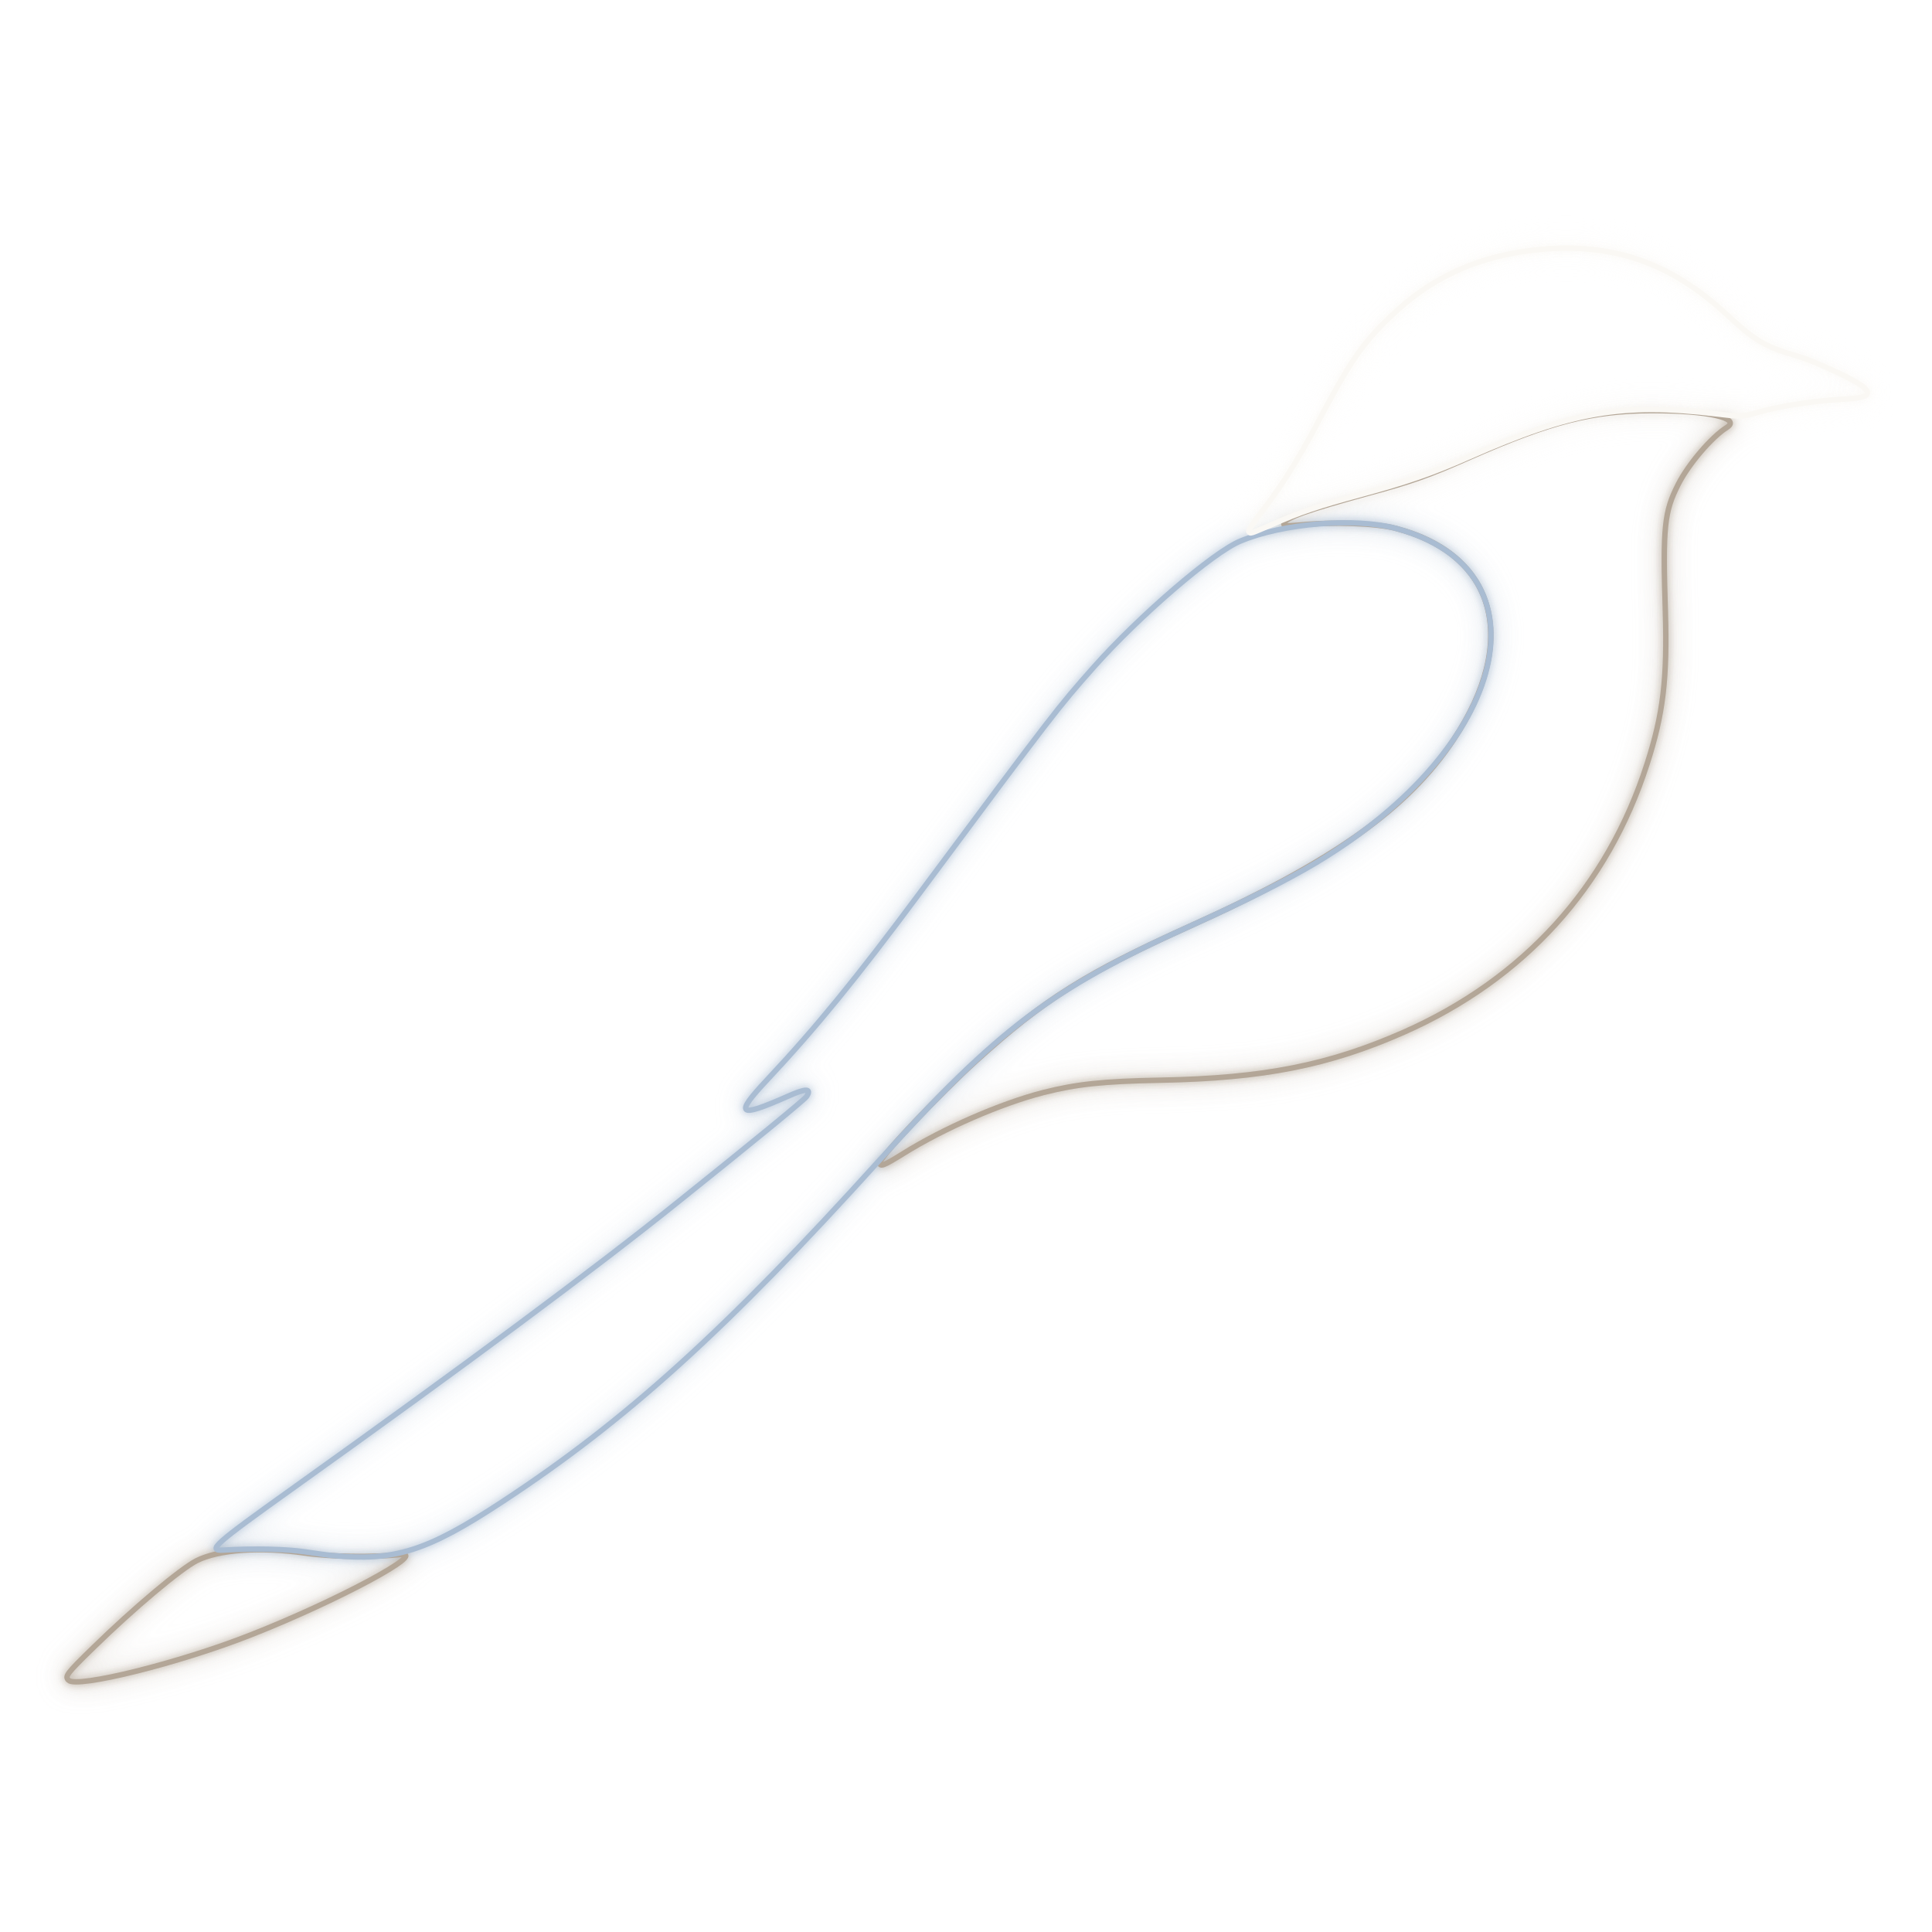
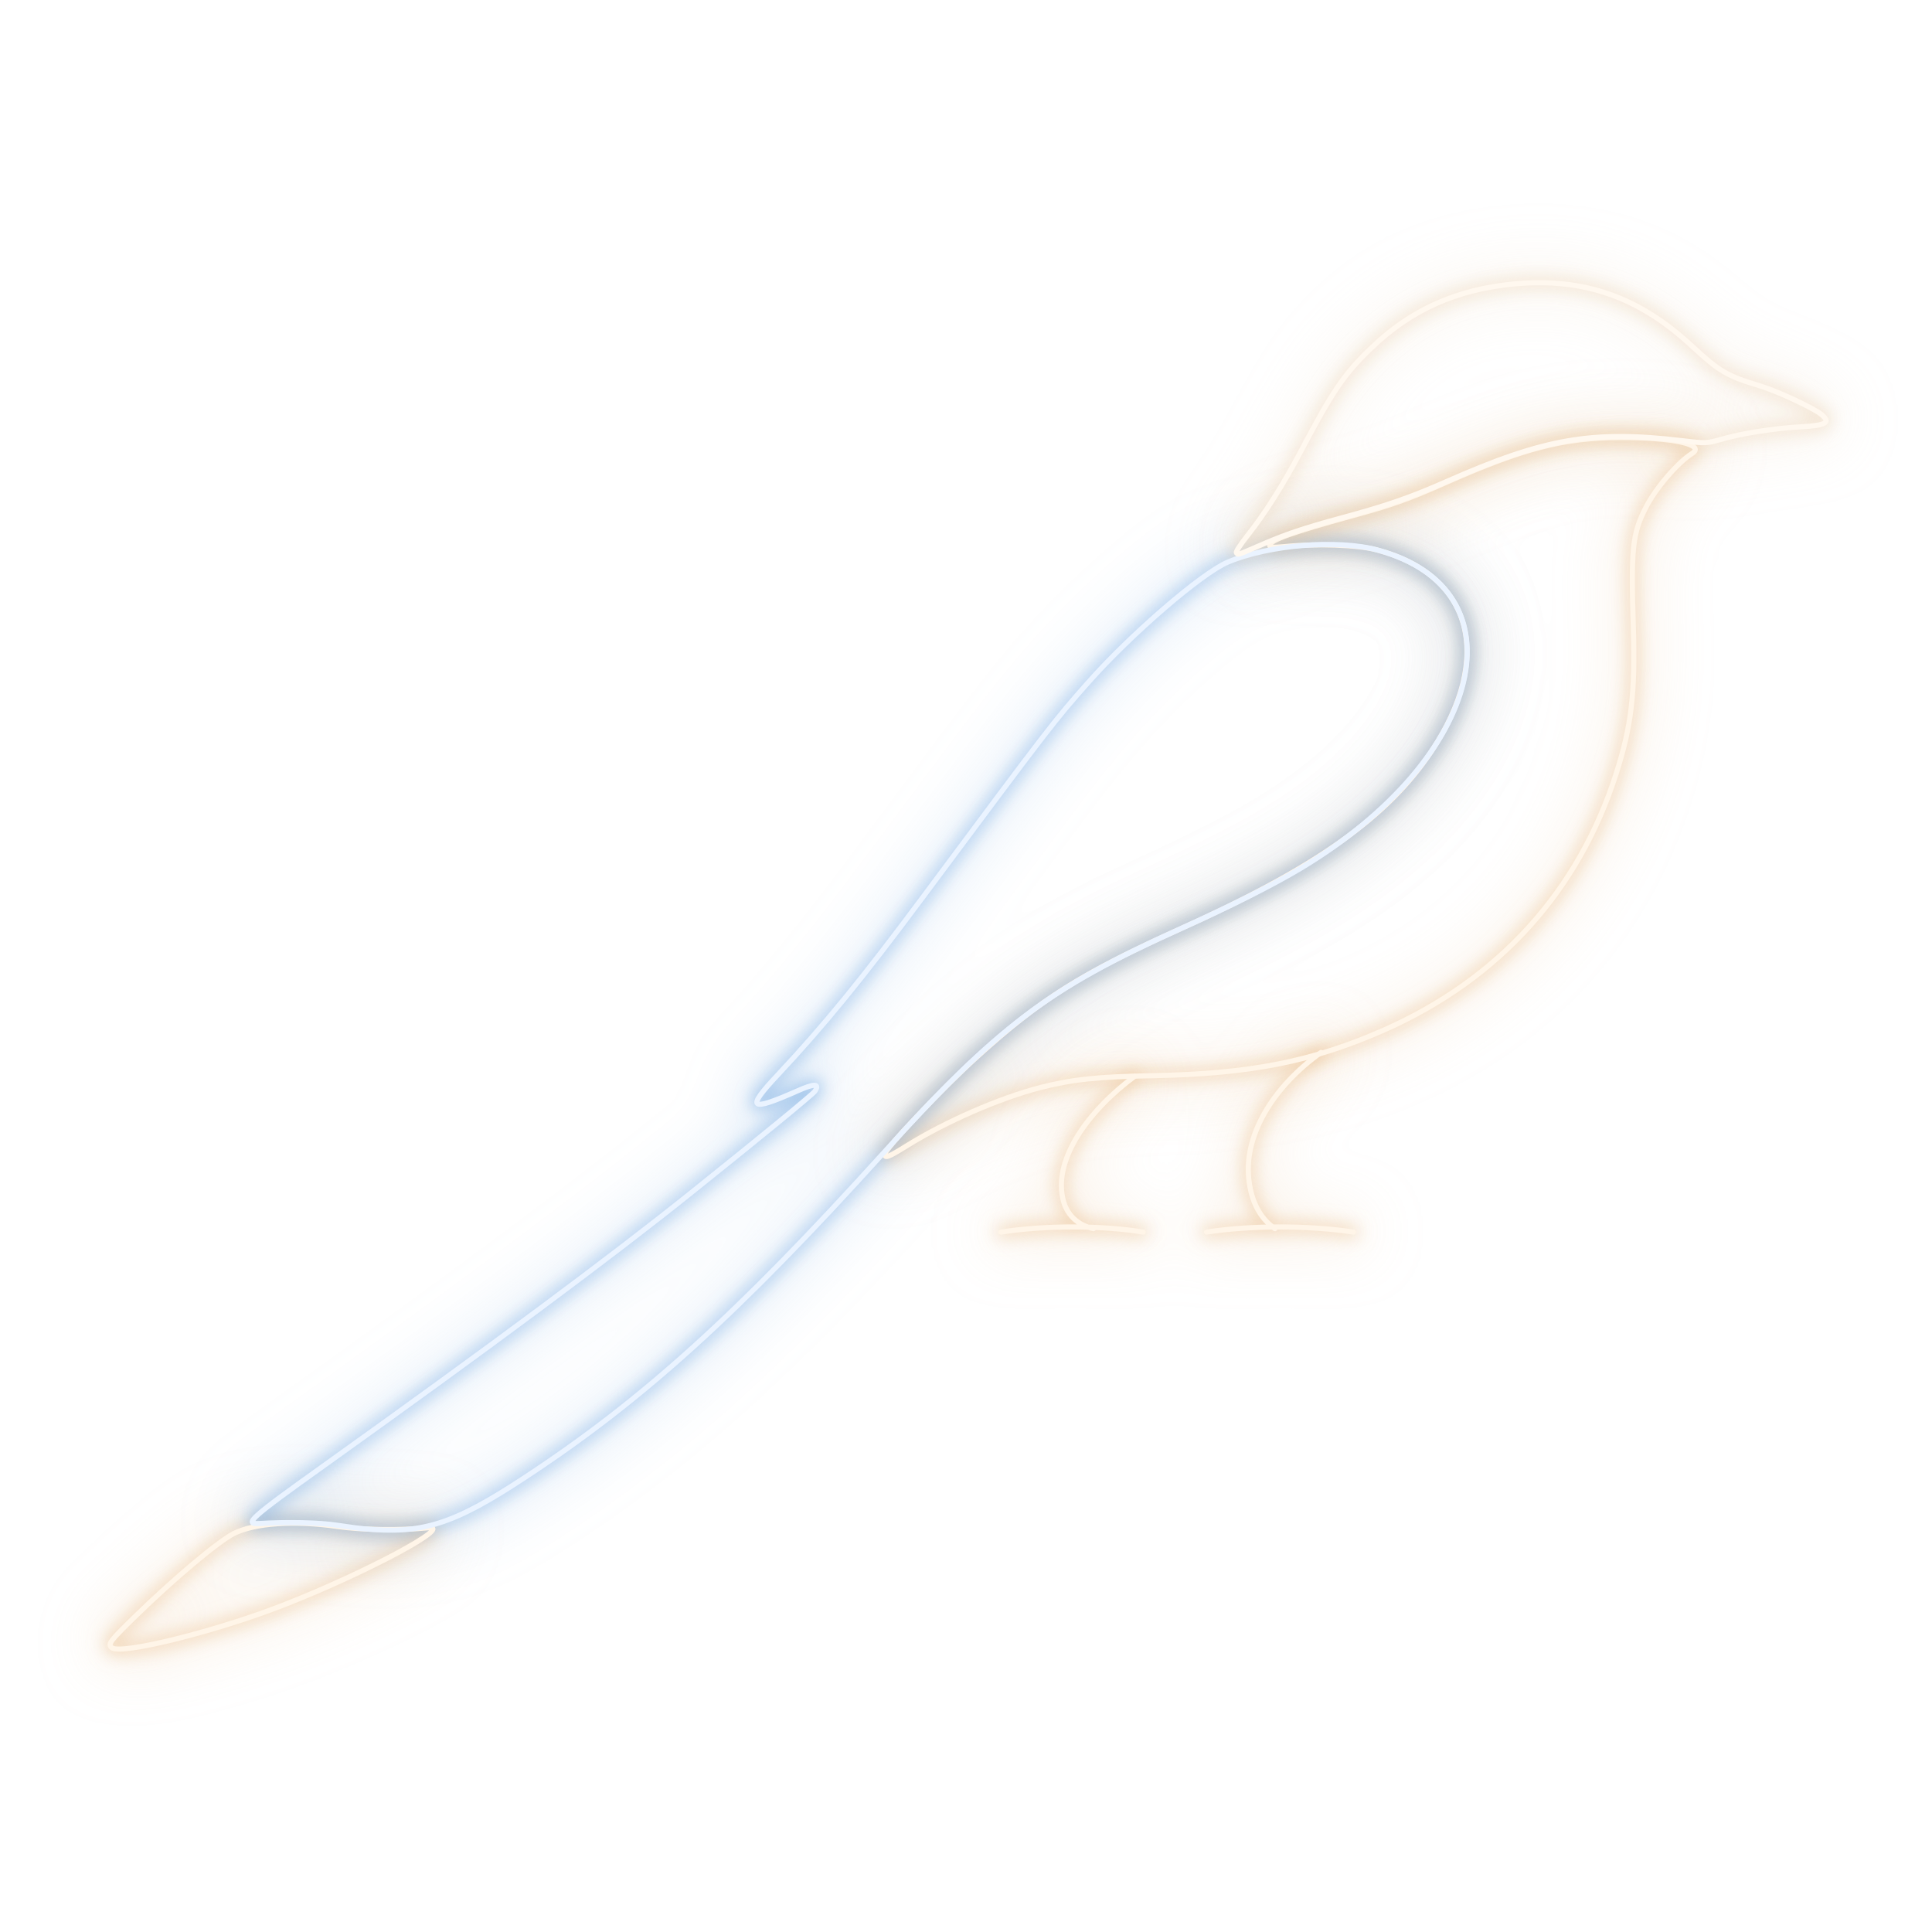
- <svg xmlns="http://www.w3.org/2000/svg" viewBox="217 -12 1076 1076" width="512" height="512">
+ <svg xmlns="http://www.w3.org/2000/svg" viewBox="190 -39 1129 1129" width="512" height="512">
  <defs>
-     <filter id="glow" x="-25%" y="-25%" width="150%" height="150%" color-interpolation-filters="sRGB">
-       <feGaussianBlur in="SourceGraphic" stdDeviation="7.0" result="wide" />
-       <feGaussianBlur in="SourceGraphic" stdDeviation="2.3" result="near" />
-       <feComponentTransfer in="wide" result="wideSoft">
-         <feFuncA type="linear" slope="0.8" />
-       </feComponentTransfer>
-       <feComponentTransfer in="near" result="nearSoft">
-         <feFuncA type="linear" slope="0.96" />
-       </feComponentTransfer>
-       <feMerge>
-         <feMergeNode in="wideSoft" />
-         <feMergeNode in="nearSoft" />
-         <feMergeNode in="SourceGraphic" />
-       </feMerge>
+     <filter id="near" filterUnits="userSpaceOnUse" x="190" y="-39" width="1129" height="1129">
+       <feGaussianBlur stdDeviation="4.8" />
+     </filter>
+     <filter id="far" filterUnits="userSpaceOnUse" x="190" y="-39" width="1129" height="1129">
+       <feGaussianBlur stdDeviation="18.0" />
    </filter>
  </defs>
-   <g filter="url(#glow)" fill="none" stroke-width="3.0" stroke-linejoin="round" stroke-linecap="round">
-     <path id="body" stroke="#B3A697" d="M707.0 635.5C707.0 632.5 740.7 596.9 760.6 578.9C798.3 544.7 821.5 530.1 879.5 503.9C959.1 468.1 1000.9 438.5 1026.5 400.0C1063.3 344.7 1050.3 297.0 994.5 282.3C983.5 279.4 959.1 278.5 940.8 280.4C933.0 281.1 932.0 281.0 932.0 279.6C932.0 276.7 945.2 272.0 979.5 262.6C1003.5 256.1 1013.0 252.7 1036.0 242.5C1080.6 222.8 1104.1 216.8 1136.5 216.7C1167.7 216.6 1186.9 220.8 1178.8 226.0C1170.2 231.4 1157.3 246.6 1151.7 257.7C1143.9 273.0 1143.0 281.5 1144.5 328.7C1145.6 366.1 1143.3 385.7 1134.3 413.5C1112.3 482.0 1065.7 533.3 998.8 562.9C957.0 581.3 921.0 588.5 863.5 589.6C830.9 590.2 816.6 591.8 798.0 596.5C774.3 602.6 742.6 616.4 720.0 630.5C709.2 637.2 707.0 638.1 707.0 635.5Z" />
-     <path id="tip" stroke="#B3A697" d="M255.2 923.8C253.0 921.6 253.9 920.3 269.2 905.4C291.3 883.8 317.5 861.8 326.5 857.2C338.9 851.0 361.9 849.4 387.0 853.0C401.4 855.1 424.4 855.4 440.0 853.8C456.0 852.1 404.8 879.6 357.0 898.4C317.1 914.2 259.8 928.4 255.2 923.8Z" />
-     <path id="wing" stroke="#A9BCD2" d="M402.0 854.3C400.1 854.2 393.3 853.2 387.0 852.3C376.6 850.7 358.1 850.3 341.5 851.3C332.2 851.8 336.2 848.2 379.5 817.3C476.2 748.2 547.8 695.0 594.5 657.5C636.1 624.2 665.1 600.4 666.2 598.7C669.2 594.1 666.0 594.0 655.7 598.6C627.9 610.9 625.7 609.1 644.6 589.0C671.4 560.4 693.9 532.9 729.5 485.0C804.2 384.6 806.0 382.3 826.1 359.6C851.3 331.2 892.5 295.7 907.7 289.4C931.5 279.4 971.4 276.1 994.5 282.3C1081.2 305.5 1057.8 403.6 950.1 468.4C933.7 478.2 908.8 490.7 879.5 503.9C802.6 538.6 773.0 560.9 706.5 634.5C621.3 728.7 565.7 779.1 496.7 824.4C454.9 851.9 436.7 857.7 402.0 854.3Z" />
-     <path id="cap" stroke="#FAF8F4" d="M912.5 284.0C912.1 283.4 915.0 279.0 918.8 274.2C929.2 261.1 939.7 244.5 950.3 224.5C968.5 189.9 975.6 179.4 991.2 164.5C1014.4 142.0 1041.2 130.1 1075.0 126.9C1115.4 123.2 1147.7 134.4 1178.7 163.2C1194.9 178.2 1199.2 180.7 1218.5 186.5C1228.5 189.5 1249.9 199.5 1254.4 203.2C1260.0 207.9 1257.2 209.6 1242.8 210.4C1227.2 211.2 1208.1 214.2 1196.3 217.6C1187.0 220.2 1187.0 220.2 1172.8 218.5C1120.3 212.3 1092.4 217.2 1035.3 242.4C1014.0 251.8 1000.6 256.4 974.5 263.5C951.3 269.8 941.4 273.1 925.4 280.1C912.9 285.5 913.4 285.4 912.5 284.0Z" />
+   <g fill="none" stroke-width="3.0" stroke-linejoin="round" stroke-linecap="round">
+     <path d="M707.0 635.5C707.0 632.5 740.7 596.9 760.6 578.9C798.3 544.7 821.5 530.1 879.5 503.9C959.1 468.1 1000.9 438.5 1026.5 400.0C1063.3 344.7 1050.3 297.0 994.5 282.3C983.5 279.4 959.1 278.5 940.8 280.4C933.0 281.1 932.0 281.0 932.0 279.6C932.0 276.7 945.2 272.0 979.5 262.6C1003.5 256.1 1013.0 252.7 1036.0 242.5C1080.6 222.8 1104.1 216.8 1136.5 216.7C1167.7 216.6 1186.9 220.8 1178.8 226.0C1170.2 231.4 1157.3 246.6 1151.7 257.7C1143.9 273.0 1143.0 281.5 1144.5 328.7C1145.6 366.1 1143.3 385.7 1134.3 413.5C1112.3 482.0 1065.7 533.3 998.8 562.9C957.0 581.3 921.0 588.5 863.5 589.6C830.9 590.2 816.6 591.8 798.0 596.5C774.3 602.6 742.6 616.4 720.0 630.5C709.2 637.2 707.0 638.1 707.0 635.5Z" stroke="#E9BE8C" stroke-width="15.0" opacity="0.28" filter="url(#far)" />
+     <path d="M707.0 635.5C707.0 632.5 740.7 596.9 760.6 578.9C798.3 544.7 821.5 530.1 879.5 503.9C959.1 468.1 1000.9 438.5 1026.5 400.0C1063.3 344.7 1050.3 297.0 994.5 282.3C983.5 279.4 959.1 278.5 940.8 280.4C933.0 281.1 932.0 281.0 932.0 279.6C932.0 276.7 945.2 272.0 979.5 262.6C1003.5 256.1 1013.0 252.7 1036.0 242.5C1080.6 222.8 1104.1 216.8 1136.5 216.7C1167.7 216.6 1186.9 220.8 1178.8 226.0C1170.2 231.4 1157.3 246.6 1151.7 257.7C1143.9 273.0 1143.0 281.5 1144.5 328.7C1145.6 366.1 1143.3 385.7 1134.3 413.5C1112.3 482.0 1065.7 533.3 998.8 562.9C957.0 581.3 921.0 588.5 863.5 589.6C830.9 590.2 816.6 591.8 798.0 596.5C774.3 602.6 742.6 616.4 720.0 630.5C709.2 637.2 707.0 638.1 707.0 635.5Z" stroke="#E9BE8C" stroke-width="6.6" opacity="0.60" filter="url(#near)" />
+     <path d="M255.2 923.8C253.0 921.6 253.9 920.3 269.2 905.4C291.3 883.8 317.5 861.8 326.5 857.2C338.9 851.0 361.9 849.4 387.0 853.0C401.4 855.1 424.4 855.4 440.0 853.8C456.0 852.1 404.8 879.6 357.0 898.4C317.1 914.2 259.8 928.4 255.2 923.8Z" stroke="#E9BE8C" stroke-width="15.0" opacity="0.28" filter="url(#far)" />
+     <path d="M255.2 923.8C253.0 921.6 253.9 920.3 269.2 905.4C291.3 883.8 317.5 861.8 326.5 857.2C338.9 851.0 361.9 849.4 387.0 853.0C401.4 855.1 424.4 855.4 440.0 853.8C456.0 852.1 404.8 879.6 357.0 898.4C317.1 914.2 259.8 928.4 255.2 923.8Z" stroke="#E9BE8C" stroke-width="6.6" opacity="0.60" filter="url(#near)" />
+     <path d="M853 590C826 610 806 638 811 661C813 671 820 677 829 679M775 681C800 677 834 677 858 681M962 576C934 596 916 625 920 652C922 666 928 674 935 679M895 681C921 677 955 677 981 681" stroke="#E9BE8C" stroke-width="15.0" opacity="0.28" filter="url(#far)" />
+     <path d="M853 590C826 610 806 638 811 661C813 671 820 677 829 679M775 681C800 677 834 677 858 681M962 576C934 596 916 625 920 652C922 666 928 674 935 679M895 681C921 677 955 677 981 681" stroke="#E9BE8C" stroke-width="6.6" opacity="0.60" filter="url(#near)" />
+     <path d="M402.0 854.3C400.1 854.2 393.3 853.2 387.0 852.3C376.6 850.7 358.1 850.3 341.5 851.3C332.2 851.8 336.2 848.2 379.5 817.3C476.2 748.2 547.8 695.0 594.5 657.5C636.1 624.2 665.1 600.4 666.2 598.7C669.2 594.1 666.0 594.0 655.7 598.6C627.9 610.9 625.7 609.1 644.6 589.0C671.4 560.4 693.9 532.9 729.5 485.0C804.2 384.6 806.0 382.3 826.1 359.6C851.3 331.2 892.5 295.7 907.7 289.4C931.5 279.4 971.4 276.1 994.5 282.3C1081.2 305.5 1057.8 403.6 950.1 468.4C933.7 478.2 908.8 490.7 879.5 503.9C802.6 538.6 773.0 560.9 706.5 634.5C621.3 728.7 565.7 779.1 496.7 824.4C454.9 851.9 436.7 857.7 402.0 854.3Z" stroke="#6FA6E0" stroke-width="15.0" opacity="0.28" filter="url(#far)" />
+     <path d="M402.0 854.3C400.1 854.2 393.3 853.2 387.0 852.3C376.6 850.7 358.1 850.3 341.5 851.3C332.2 851.8 336.2 848.2 379.5 817.3C476.2 748.2 547.8 695.0 594.5 657.5C636.1 624.2 665.1 600.4 666.2 598.7C669.2 594.1 666.0 594.0 655.7 598.6C627.9 610.9 625.7 609.1 644.6 589.0C671.4 560.4 693.9 532.9 729.5 485.0C804.2 384.6 806.0 382.3 826.1 359.6C851.3 331.2 892.5 295.7 907.7 289.4C931.5 279.4 971.4 276.1 994.5 282.3C1081.2 305.5 1057.8 403.6 950.1 468.4C933.7 478.2 908.8 490.7 879.5 503.9C802.6 538.6 773.0 560.9 706.5 634.5C621.3 728.7 565.7 779.1 496.7 824.4C454.9 851.9 436.7 857.7 402.0 854.3Z" stroke="#6FA6E0" stroke-width="6.6" opacity="0.60" filter="url(#near)" />
+     <path d="M912.5 284.0C912.1 283.4 915.0 279.0 918.8 274.2C929.2 261.1 939.7 244.5 950.3 224.5C968.5 189.9 975.6 179.4 991.2 164.5C1014.4 142.0 1041.2 130.1 1075.0 126.9C1115.4 123.2 1147.7 134.4 1178.7 163.2C1194.9 178.2 1199.2 180.7 1218.5 186.5C1228.5 189.5 1249.9 199.5 1254.4 203.2C1260.0 207.9 1257.2 209.6 1242.8 210.4C1227.2 211.2 1208.1 214.2 1196.3 217.6C1187.0 220.2 1187.0 220.2 1172.8 218.5C1120.3 212.3 1092.4 217.2 1035.3 242.4C1014.0 251.8 1000.6 256.4 974.5 263.5C951.3 269.8 941.4 273.1 925.4 280.1C912.9 285.5 913.4 285.4 912.5 284.0Z" stroke="#EAD2B4" stroke-width="15.0" opacity="0.28" filter="url(#far)" />
+     <path d="M912.5 284.0C912.1 283.4 915.0 279.0 918.8 274.2C929.2 261.1 939.7 244.5 950.3 224.5C968.5 189.9 975.6 179.4 991.2 164.5C1014.4 142.0 1041.2 130.1 1075.0 126.9C1115.4 123.2 1147.7 134.4 1178.7 163.2C1194.9 178.2 1199.2 180.7 1218.5 186.5C1228.5 189.5 1249.9 199.5 1254.4 203.2C1260.0 207.9 1257.2 209.6 1242.8 210.4C1227.2 211.2 1208.1 214.2 1196.3 217.6C1187.0 220.2 1187.0 220.2 1172.8 218.5C1120.3 212.3 1092.4 217.2 1035.3 242.4C1014.0 251.8 1000.6 256.4 974.5 263.5C951.3 269.8 941.4 273.1 925.4 280.1C912.9 285.5 913.4 285.4 912.5 284.0Z" stroke="#EAD2B4" stroke-width="6.6" opacity="0.60" filter="url(#near)" />
+     <path id="body" d="M707.0 635.5C707.0 632.5 740.7 596.9 760.6 578.9C798.3 544.7 821.5 530.1 879.5 503.9C959.1 468.1 1000.9 438.5 1026.5 400.0C1063.3 344.7 1050.3 297.0 994.5 282.3C983.5 279.4 959.1 278.5 940.8 280.4C933.0 281.1 932.0 281.0 932.0 279.6C932.0 276.7 945.2 272.0 979.5 262.6C1003.5 256.1 1013.0 252.7 1036.0 242.5C1080.6 222.8 1104.1 216.8 1136.5 216.7C1167.7 216.6 1186.9 220.8 1178.8 226.0C1170.2 231.4 1157.3 246.6 1151.7 257.7C1143.9 273.0 1143.0 281.5 1144.5 328.7C1145.6 366.1 1143.3 385.7 1134.3 413.5C1112.3 482.0 1065.7 533.3 998.8 562.9C957.0 581.3 921.0 588.5 863.5 589.6C830.9 590.2 816.6 591.8 798.0 596.5C774.3 602.6 742.6 616.4 720.0 630.5C709.2 637.2 707.0 638.1 707.0 635.5Z" stroke="#FFF5E8" />
+     <path id="tip" d="M255.2 923.8C253.0 921.6 253.9 920.3 269.2 905.4C291.3 883.8 317.5 861.8 326.5 857.2C338.9 851.0 361.9 849.4 387.0 853.0C401.4 855.1 424.4 855.4 440.0 853.8C456.0 852.1 404.8 879.6 357.0 898.4C317.1 914.2 259.8 928.4 255.2 923.8Z" stroke="#FFF5E8" />
+     <path id="legs" d="M853 590C826 610 806 638 811 661C813 671 820 677 829 679M775 681C800 677 834 677 858 681M962 576C934 596 916 625 920 652C922 666 928 674 935 679M895 681C921 677 955 677 981 681" stroke="#FFF5E8" />
+     <path id="wing" d="M402.0 854.3C400.1 854.2 393.3 853.2 387.0 852.3C376.6 850.7 358.1 850.3 341.5 851.3C332.2 851.8 336.2 848.2 379.5 817.3C476.2 748.2 547.8 695.0 594.5 657.5C636.1 624.2 665.1 600.4 666.2 598.7C669.2 594.1 666.0 594.0 655.7 598.6C627.9 610.9 625.7 609.1 644.6 589.0C671.4 560.4 693.9 532.9 729.5 485.0C804.2 384.6 806.0 382.3 826.1 359.6C851.3 331.2 892.5 295.7 907.7 289.4C931.5 279.4 971.4 276.1 994.5 282.3C1081.2 305.5 1057.8 403.6 950.1 468.4C933.7 478.2 908.8 490.7 879.5 503.9C802.6 538.6 773.0 560.9 706.5 634.5C621.3 728.7 565.7 779.1 496.7 824.4C454.9 851.9 436.7 857.7 402.0 854.3Z" stroke="#EAF3FF" />
+     <path id="cap" d="M912.5 284.0C912.1 283.4 915.0 279.0 918.8 274.2C929.2 261.1 939.7 244.5 950.3 224.5C968.5 189.9 975.6 179.4 991.2 164.5C1014.4 142.0 1041.2 130.1 1075.0 126.9C1115.4 123.2 1147.7 134.4 1178.7 163.2C1194.9 178.2 1199.2 180.7 1218.5 186.5C1228.5 189.5 1249.9 199.5 1254.4 203.2C1260.0 207.9 1257.2 209.6 1242.8 210.4C1227.2 211.2 1208.1 214.2 1196.3 217.6C1187.0 220.2 1187.0 220.2 1172.8 218.5C1120.3 212.3 1092.4 217.2 1035.3 242.4C1014.0 251.8 1000.6 256.4 974.5 263.5C951.3 269.8 941.4 273.1 925.4 280.1C912.9 285.5 913.4 285.4 912.5 284.0Z" stroke="#FFF8EF" />
  </g>
</svg>
